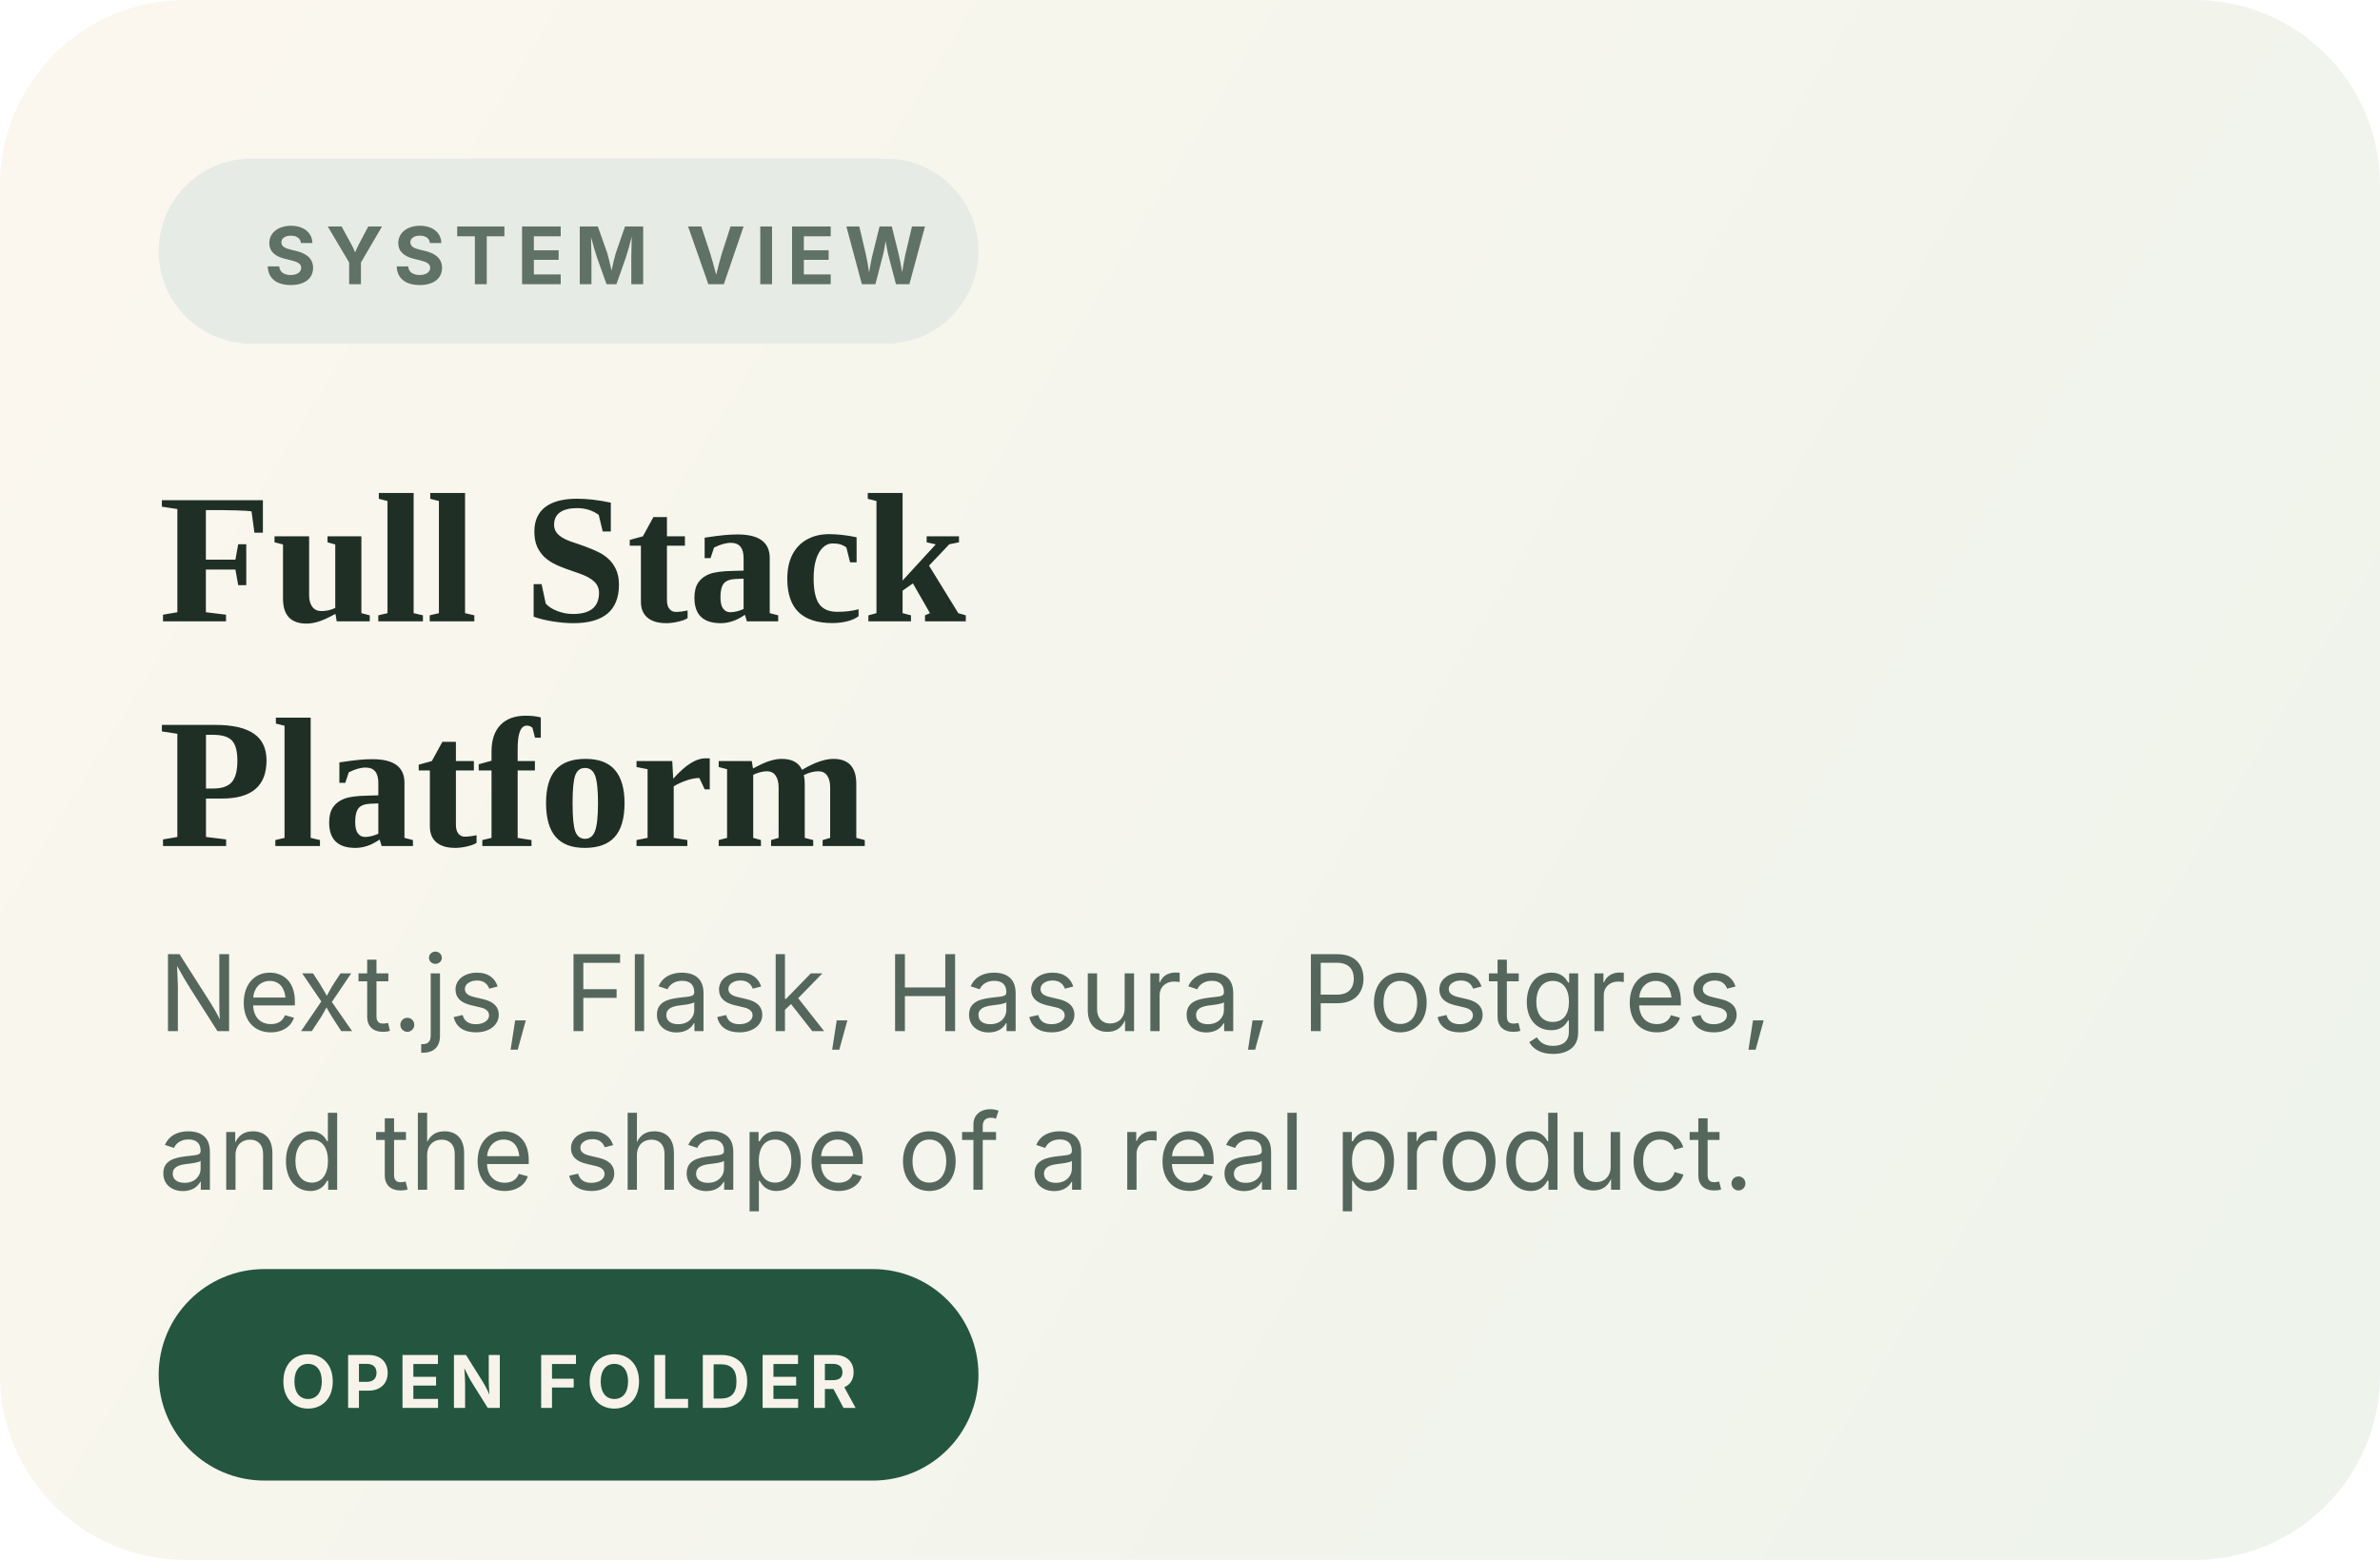
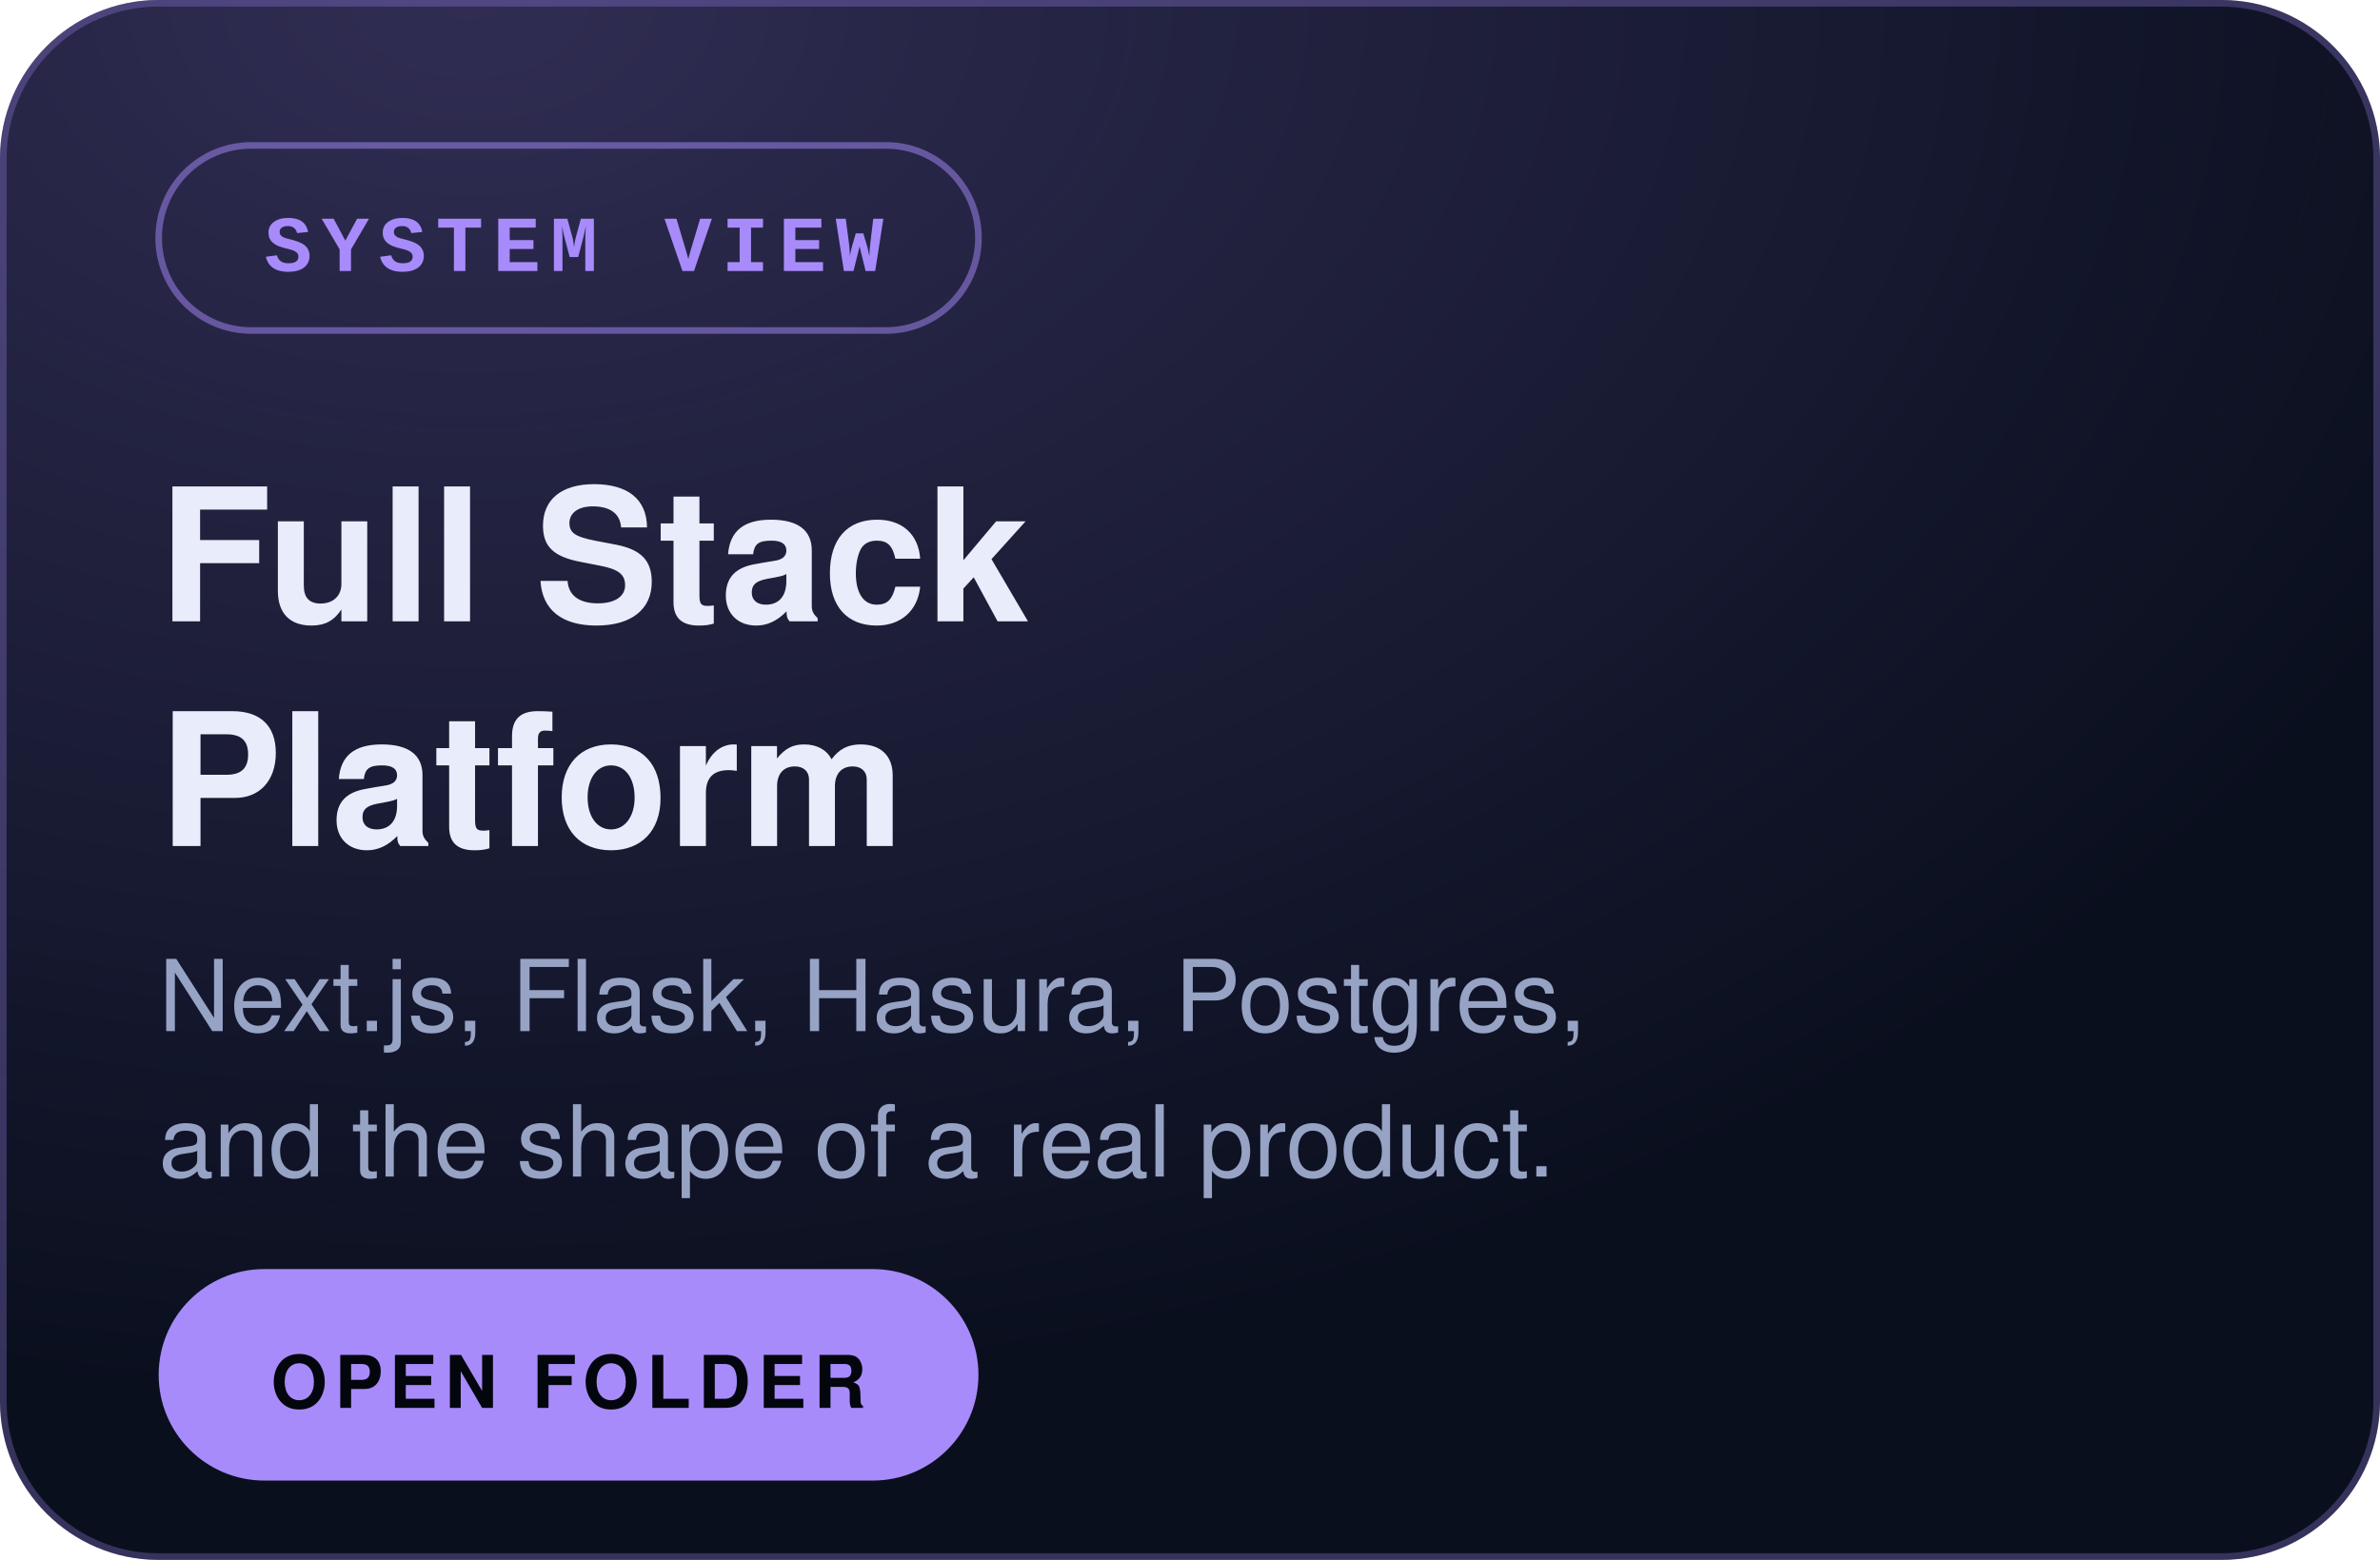
<svg xmlns="http://www.w3.org/2000/svg" width="360" height="236" viewBox="0 0 360 236" fill="none" role="img" aria-labelledby="title desc">
  <defs>
-     <linearGradient id="bg" x1="22" y1="14" x2="338" y2="208" gradientUnits="userSpaceOnUse">
-       <stop stop-color="#FBF7EE" />
-       <stop offset="1" stop-color="#EEF3EB" />
-     </linearGradient>
+     <radialGradient id="glow" cx="20%" cy="0%" r="90%">
+       <stop offset="0%" stop-color="#a78bfa" stop-opacity="0.24" />
+       <stop offset="100%" stop-color="#a78bfa" stop-opacity="0" />
+     </radialGradient>
  </defs>
-   <rect width="360" height="236" rx="28" fill="url(#bg)" />
-   <rect x="24" y="24" width="124" height="28" rx="14" fill="#E6ECE5" />
-   <text x="40" y="43" fill="#607166" font-family="Inter, Arial, sans-serif" font-size="12" font-weight="700" letter-spacing="0.12em">SYSTEM VIEW</text>
-   <text x="24" y="94" fill="#1F2F26" font-family="Georgia, 'Times New Roman', serif" font-size="28" font-weight="700">Full Stack</text>
-   <text x="24" y="128" fill="#1F2F26" font-family="Georgia, 'Times New Roman', serif" font-size="28" font-weight="700">Platform</text>
-   <text x="24" y="156" fill="#55675C" font-family="Inter, Arial, sans-serif" font-size="16">Next.js, Flask, Hasura, Postgres,</text>
-   <text x="24" y="180" fill="#55675C" font-family="Inter, Arial, sans-serif" font-size="16">and the shape of a real product.</text>
-   <rect x="24" y="192" width="124" height="32" rx="16" fill="#24553F" />
-   <text x="86" y="213" fill="#F7F3EA" font-family="Inter, Arial, sans-serif" font-size="11" font-weight="700" text-anchor="middle" letter-spacing="0.1em">OPEN FOLDER</text>
+   <rect width="360" height="236" rx="24" fill="#0a0f1e" />
+   <rect width="360" height="236" rx="24" fill="url(#glow)" />
+   <rect x="24" y="22" width="124" height="28" rx="14" fill="none" stroke="#a78bfa" stroke-opacity="0.5" />
+   <text x="40" y="41" fill="#a78bfa" font-family="'Courier New', monospace" font-size="12" font-weight="700" letter-spacing="0.12em">SYSTEM VIEW</text>
+   <text x="24" y="94" fill="#e9edfb" font-family="'Segoe UI', Helvetica, Arial, sans-serif" font-size="28" font-weight="800">Full Stack</text>
+   <text x="24" y="128" fill="#e9edfb" font-family="'Segoe UI', Helvetica, Arial, sans-serif" font-size="28" font-weight="800">Platform</text>
+   <text x="24" y="156" fill="#97a3c4" font-family="'Segoe UI', Helvetica, Arial, sans-serif" font-size="15">Next.js, Flask, Hasura, Postgres,</text>
+   <text x="24" y="178" fill="#97a3c4" font-family="'Segoe UI', Helvetica, Arial, sans-serif" font-size="15">and the shape of a real product.</text>
+   <rect x="24" y="192" width="124" height="32" rx="16" fill="#a78bfa" />
+   <text x="86" y="213" fill="#04060d" font-family="'Segoe UI', Helvetica, Arial, sans-serif" font-size="11" font-weight="700" text-anchor="middle" letter-spacing="0.1em">OPEN FOLDER</text>
+   <rect x="0.5" y="0.5" width="359" height="235" rx="23.5" fill="none" stroke="#a78bfa" stroke-opacity="0.28" />
</svg>
